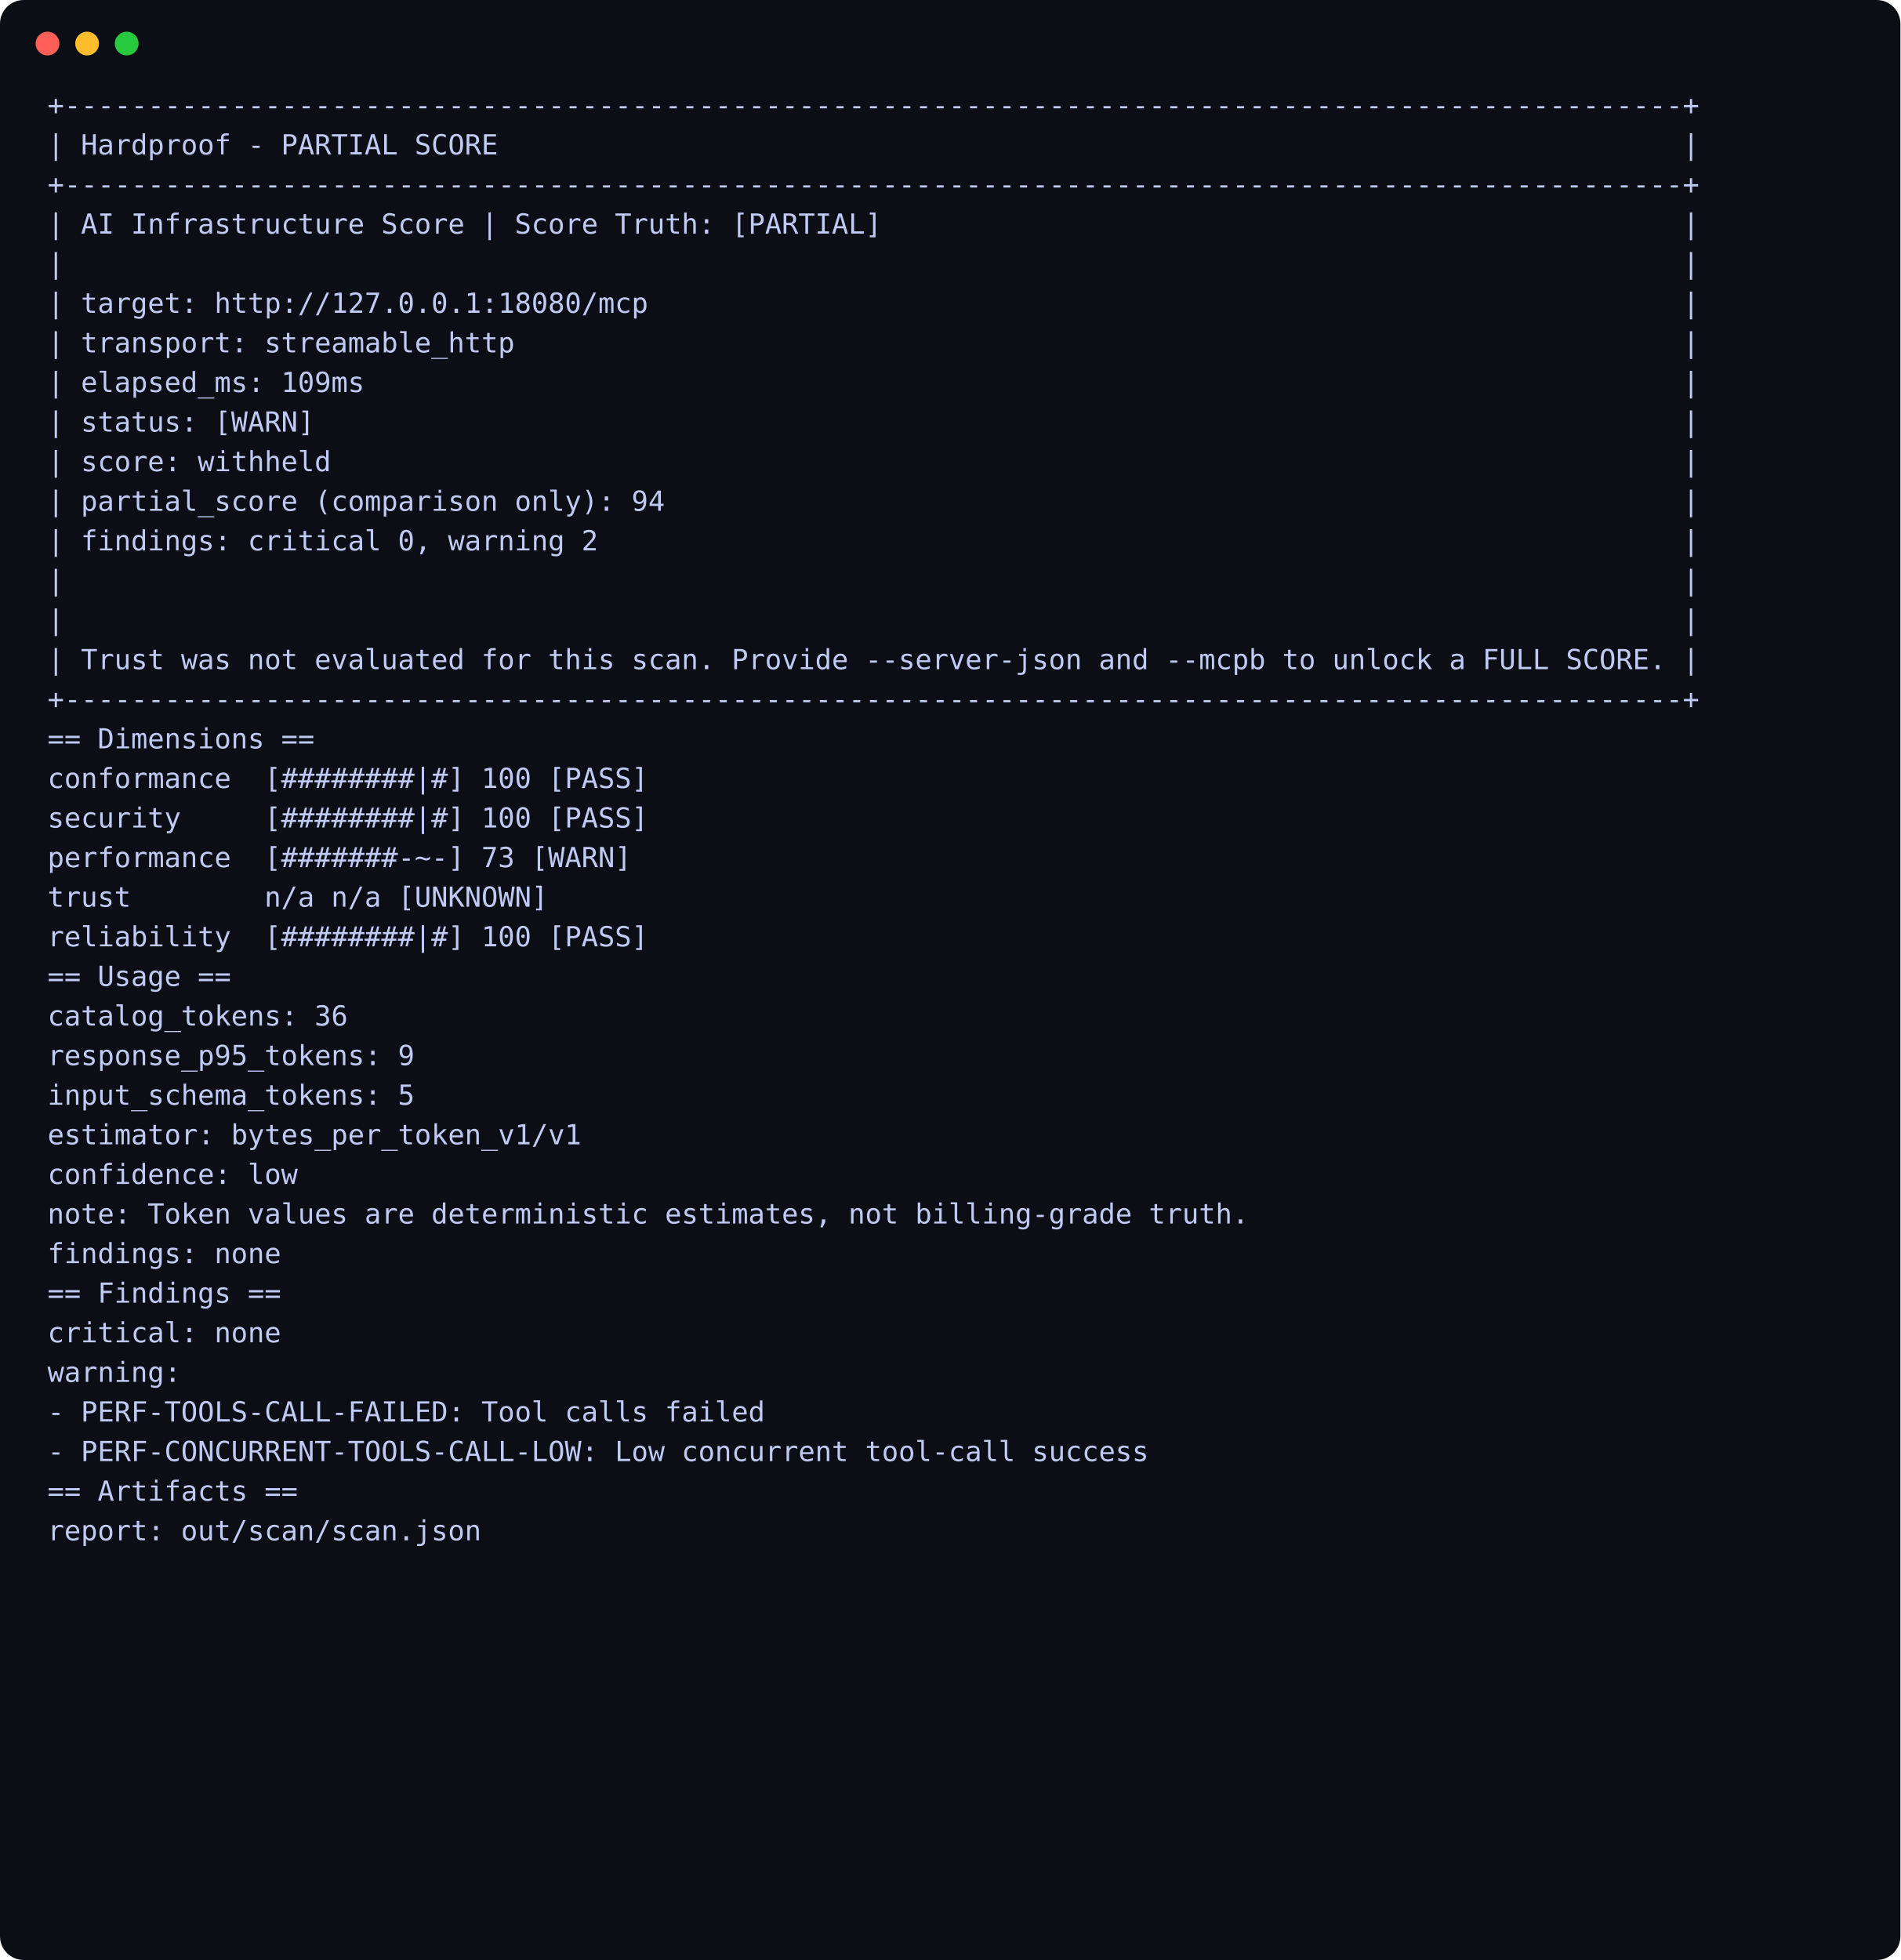
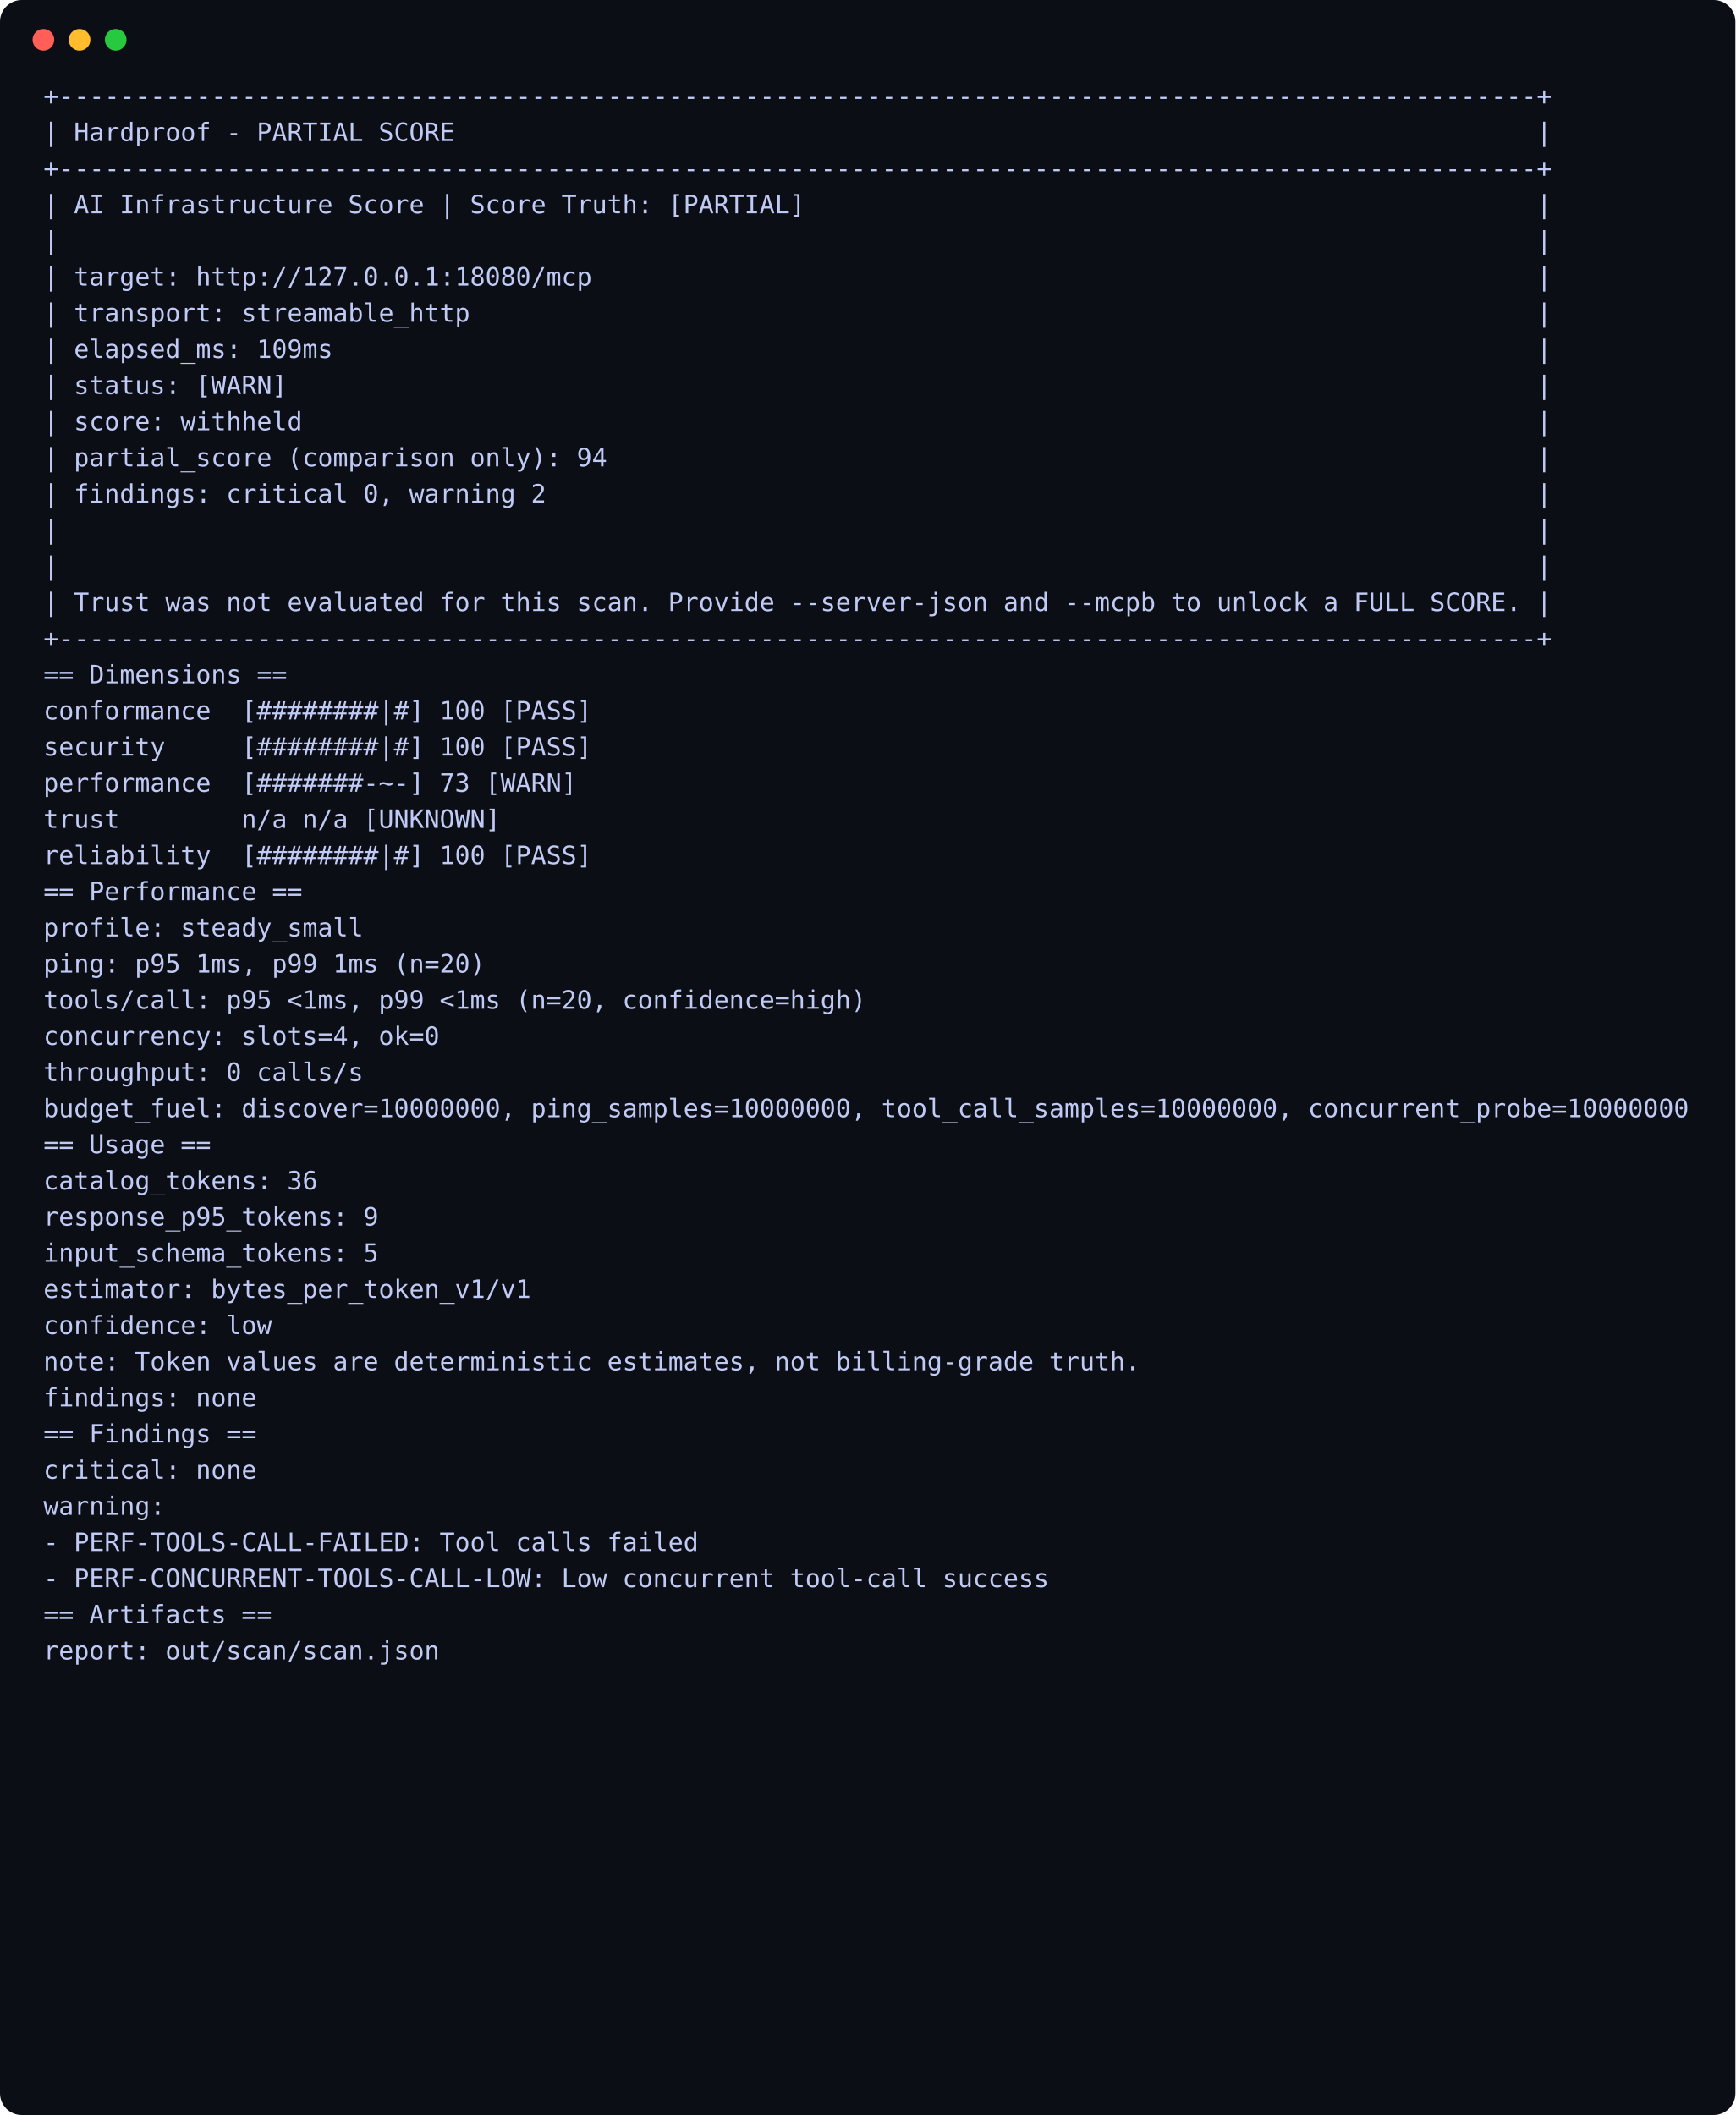
- <svg xmlns="http://www.w3.org/2000/svg" width="960" height="990" viewBox="0 0 960 990">
-   <rect width="960" height="990" rx="12" fill="#0b0e14" />
+ <svg xmlns="http://www.w3.org/2000/svg" width="960" height="1170" viewBox="0 0 960 1170">
+   <rect width="960" height="1170" rx="12" fill="#0b0e14" />
  <circle cx="24" cy="22" r="6" fill="#ff5f56" />
  <circle cx="44" cy="22" r="6" fill="#ffbd2e" />
  <circle cx="64" cy="22" r="6" fill="#27c93f" />
  <text x="24" y="58" font-family="SFMono-Regular, Menlo, Monaco, Consolas, monospace" font-size="14" fill="#c0caf5" xml:space="preserve">
    <tspan x="24" dy="0">+-------------------------------------------------------------------------------------------------+</tspan>
    <tspan x="24" dy="20">| Hardproof - PARTIAL SCORE                                                                       |</tspan>
    <tspan x="24" dy="20">+-------------------------------------------------------------------------------------------------+</tspan>
    <tspan x="24" dy="20">| AI Infrastructure Score | Score Truth: [PARTIAL]                                                |</tspan>
    <tspan x="24" dy="20">|                                                                                                 |</tspan>
    <tspan x="24" dy="20">| target: http://127.0.0.1:18080/mcp                                                              |</tspan>
    <tspan x="24" dy="20">| transport: streamable_http                                                                      |</tspan>
    <tspan x="24" dy="20">| elapsed_ms: 109ms                                                                               |</tspan>
    <tspan x="24" dy="20">| status: [WARN]                                                                                  |</tspan>
    <tspan x="24" dy="20">| score: withheld                                                                                 |</tspan>
    <tspan x="24" dy="20">| partial_score (comparison only): 94                                                             |</tspan>
    <tspan x="24" dy="20">| findings: critical 0, warning 2                                                                 |</tspan>
    <tspan x="24" dy="20">|                                                                                                 |</tspan>
    <tspan x="24" dy="20">|                                                                                                 |</tspan>
    <tspan x="24" dy="20">| Trust was not evaluated for this scan. Provide --server-json and --mcpb to unlock a FULL SCORE. |</tspan>
    <tspan x="24" dy="20">+-------------------------------------------------------------------------------------------------+</tspan>
    <tspan x="24" dy="20" />
    <tspan x="24" dy="20" />
    <tspan x="24" dy="20">== Dimensions ==</tspan>
    <tspan x="24" dy="20">conformance  [########|#] 100 [PASS]</tspan>
    <tspan x="24" dy="20">security     [########|#] 100 [PASS]</tspan>
    <tspan x="24" dy="20">performance  [#######-~-] 73 [WARN]</tspan>
    <tspan x="24" dy="20">trust        n/a n/a [UNKNOWN]</tspan>
    <tspan x="24" dy="20">reliability  [########|#] 100 [PASS]</tspan>
    <tspan x="24" dy="20" />
    <tspan x="24" dy="20" />
+     <tspan x="24" dy="20">== Performance ==</tspan>
+     <tspan x="24" dy="20">profile: steady_small</tspan>
+     <tspan x="24" dy="20">ping: p95 1ms, p99 1ms (n=20)</tspan>
+     <tspan x="24" dy="20">tools/call: p95 &lt;1ms, p99 &lt;1ms (n=20, confidence=high)</tspan>
+     <tspan x="24" dy="20">concurrency: slots=4, ok=0</tspan>
+     <tspan x="24" dy="20">throughput: 0 calls/s</tspan>
+     <tspan x="24" dy="20">budget_fuel: discover=10000000, ping_samples=10000000, tool_call_samples=10000000, concurrent_probe=10000000</tspan>
+     <tspan x="24" dy="20" />
+     <tspan x="24" dy="20" />
    <tspan x="24" dy="20">== Usage ==</tspan>
    <tspan x="24" dy="20">catalog_tokens: 36</tspan>
    <tspan x="24" dy="20">response_p95_tokens: 9</tspan>
    <tspan x="24" dy="20">input_schema_tokens: 5</tspan>
    <tspan x="24" dy="20">estimator: bytes_per_token_v1/v1</tspan>
    <tspan x="24" dy="20">confidence: low</tspan>
    <tspan x="24" dy="20">note: Token values are deterministic estimates, not billing-grade truth.</tspan>
    <tspan x="24" dy="20">findings: none</tspan>
    <tspan x="24" dy="20" />
    <tspan x="24" dy="20" />
    <tspan x="24" dy="20">== Findings ==</tspan>
    <tspan x="24" dy="20">critical: none</tspan>
    <tspan x="24" dy="20">warning:</tspan>
    <tspan x="24" dy="20">- PERF-TOOLS-CALL-FAILED: Tool calls failed</tspan>
    <tspan x="24" dy="20">- PERF-CONCURRENT-TOOLS-CALL-LOW: Low concurrent tool-call success</tspan>
    <tspan x="24" dy="20" />
    <tspan x="24" dy="20" />
    <tspan x="24" dy="20">== Artifacts ==</tspan>
    <tspan x="24" dy="20">report: out/scan/scan.json</tspan>
  </text>
</svg>
